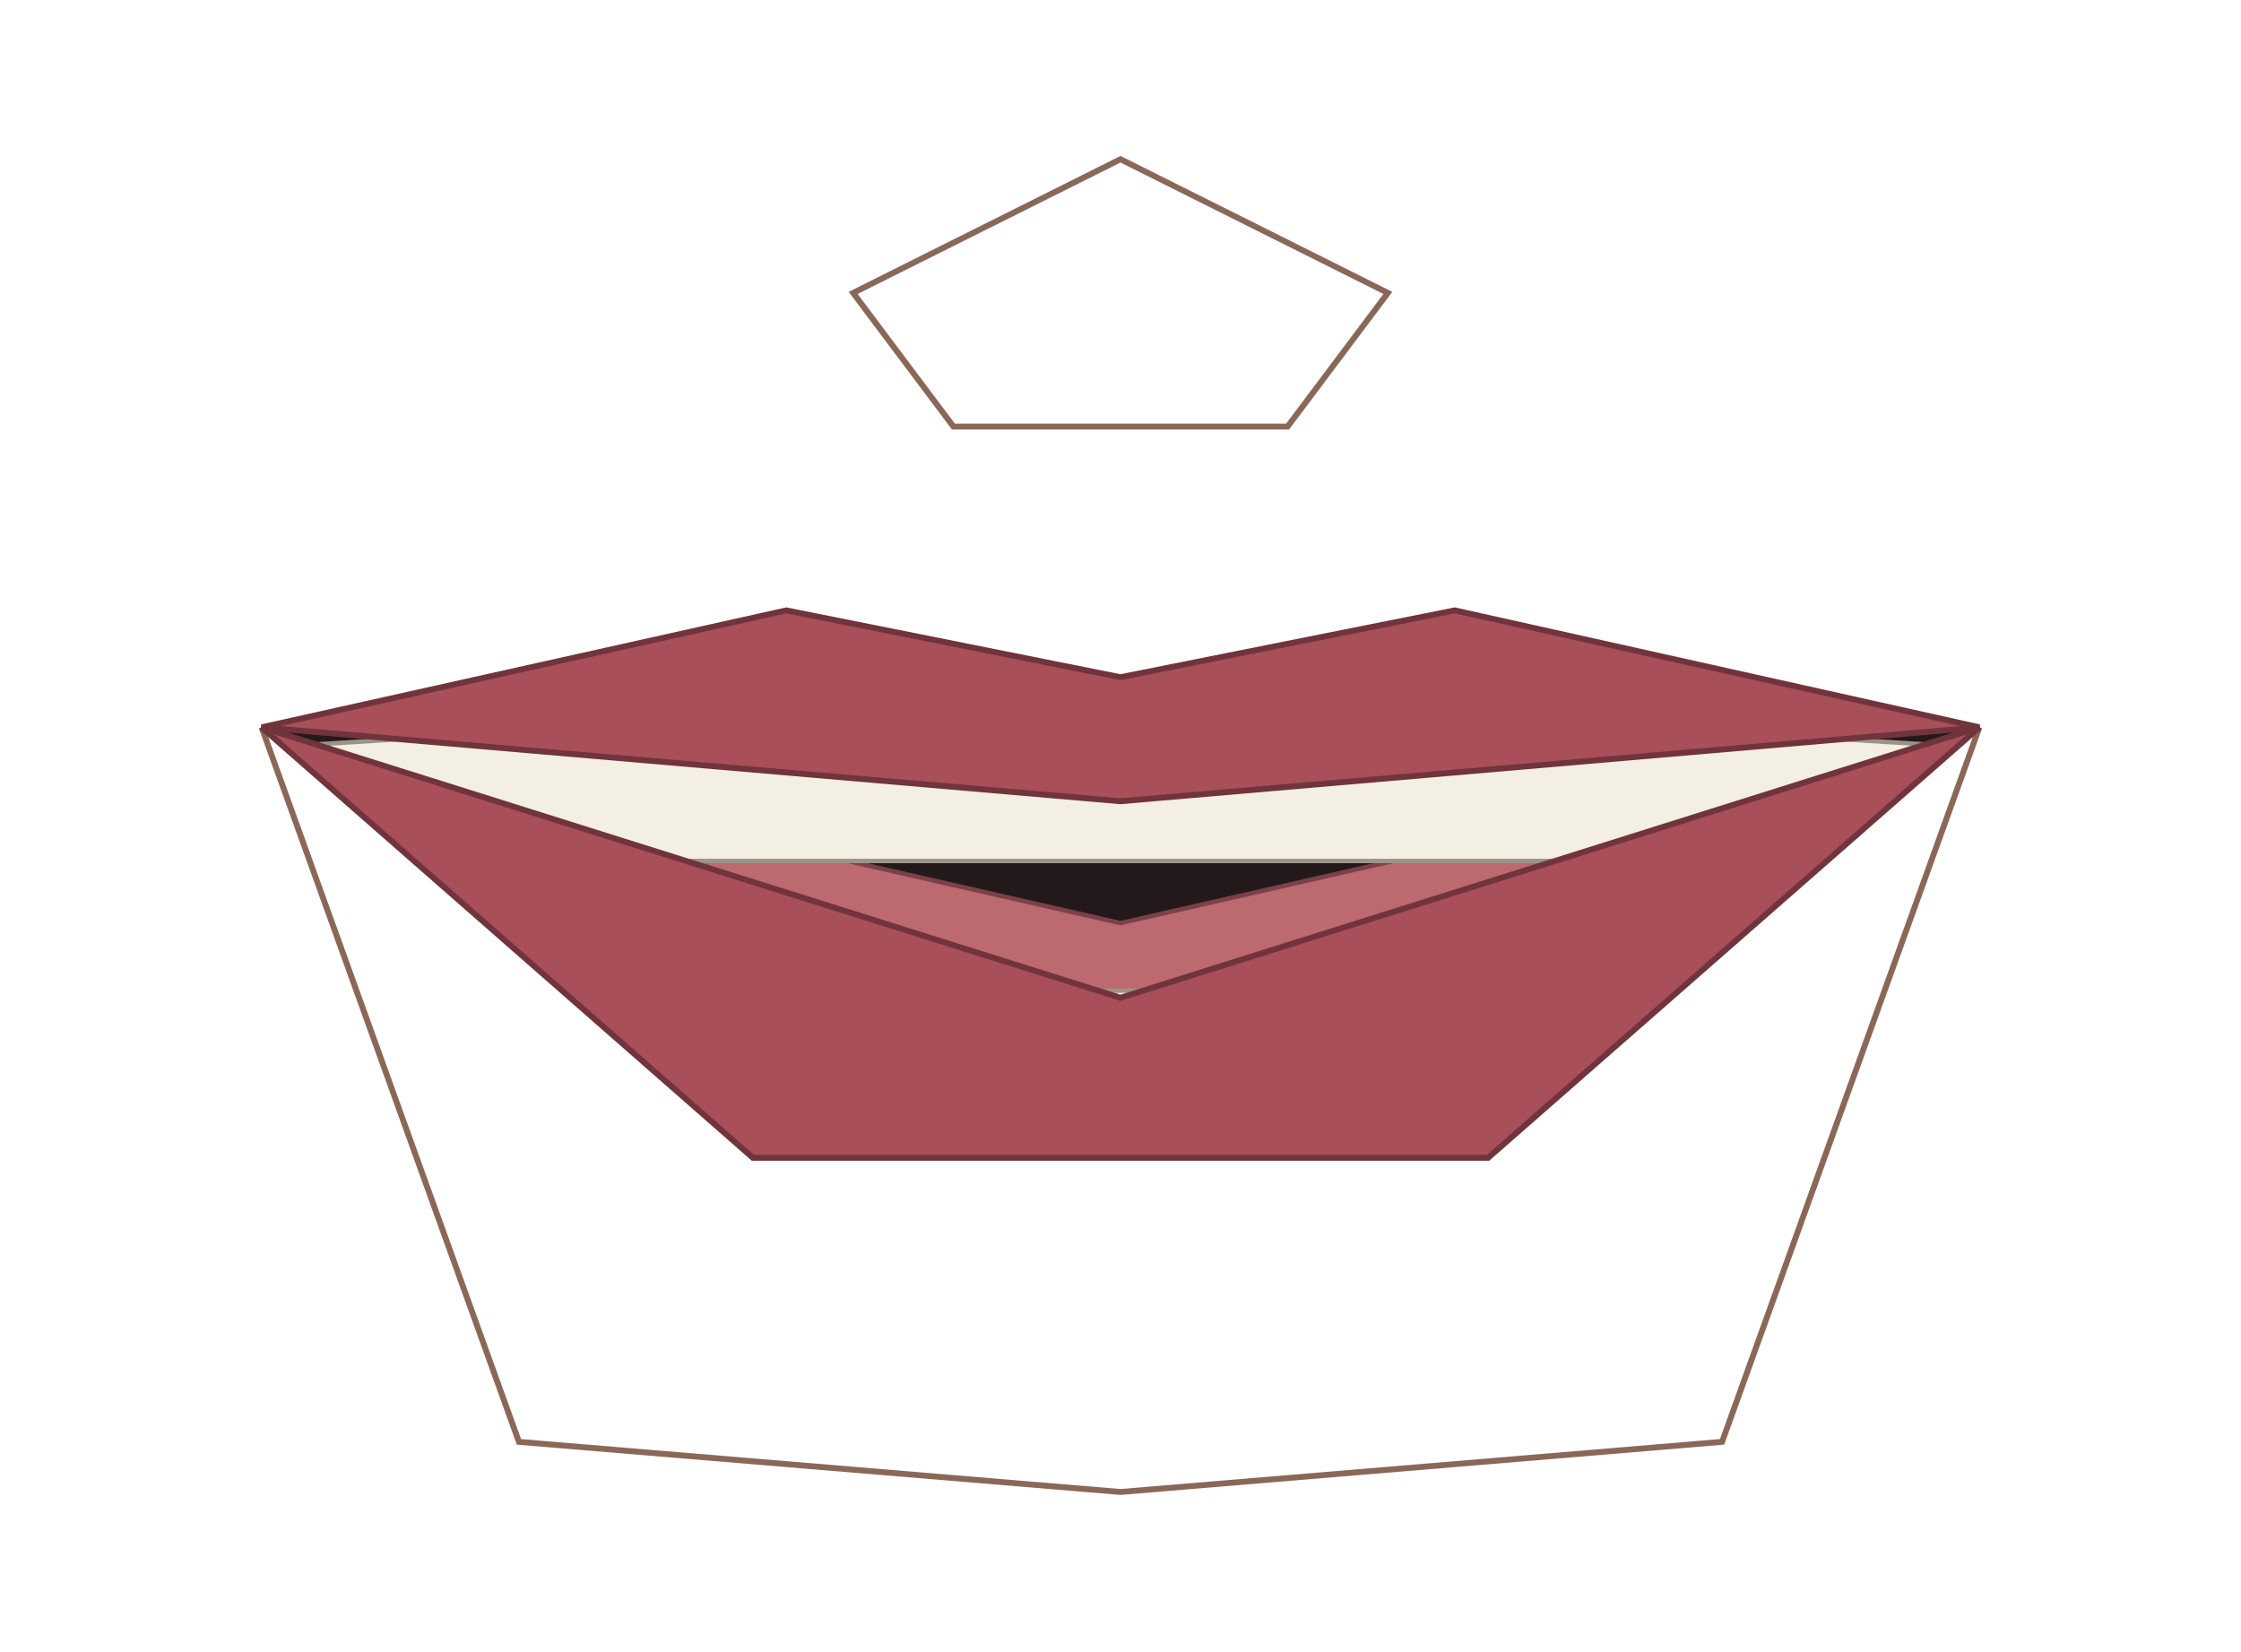
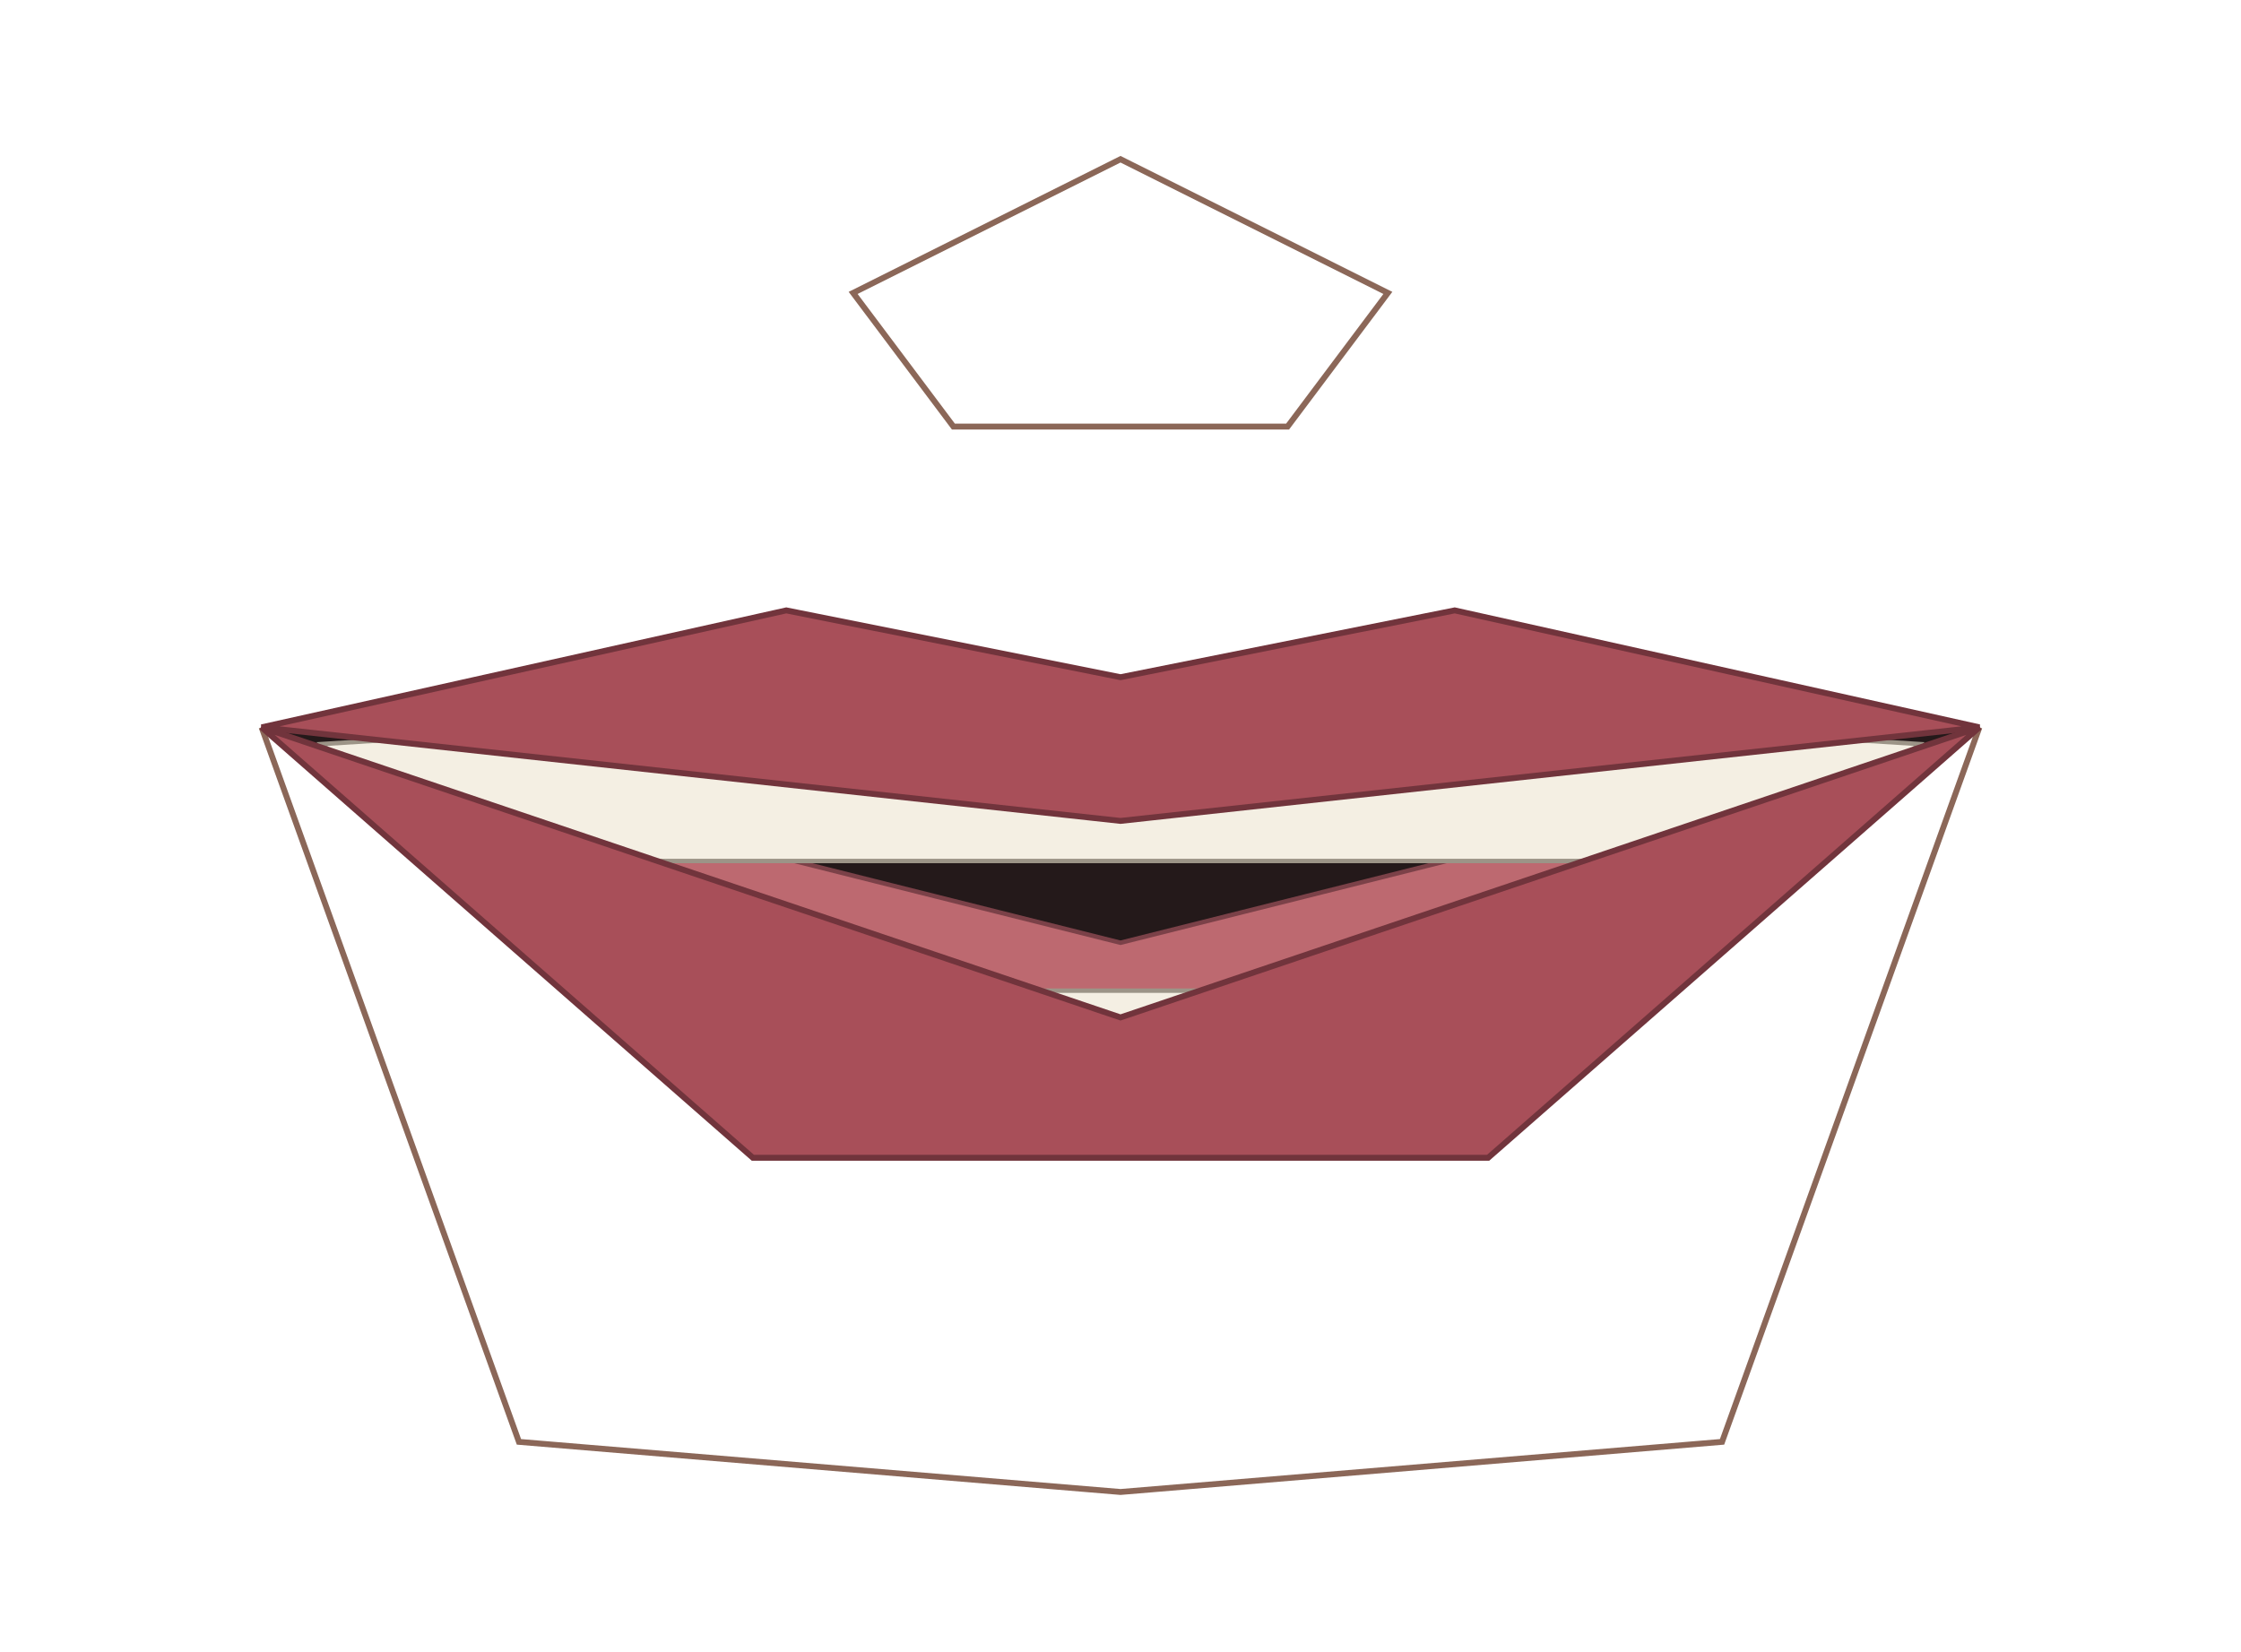
<svg xmlns="http://www.w3.org/2000/svg" viewBox="0 0 760 560" role="img" aria-label="Frontal tract view">
  <style>
.f-nose,.f-chin{fill:none;stroke:#8b6758;stroke-width:2}
.f-upper-lip,.f-lower-lip{fill:#a84f59;stroke:#71343c;stroke-width:2}.f-aperture{fill:#24191a}
.f-upper-teeth,.f-lower-teeth{fill:#f4efe3;stroke:#9c9487;stroke-width:1.5}.f-tongue{fill:#bd6970;stroke:#7b4148;stroke-width:1.5}
.f-label{font:11px ui-monospace,monospace;fill:#8b817d}
</style>
  <defs>
    <clipPath id="f-mouth">
-       <path d="M88.72,246.67 L380.00,271.74 L671.28,246.67 L671.28,246.67 L380.00,338.39 L88.72,246.67 Z" />
+       <path d="M88.72,246.67 L380.00,278.41 L671.28,246.67 L671.28,246.67 L380.00,345.06 L88.72,246.67 Z" />
    </clipPath>
  </defs>
-   <path d="M88.72,246.67 L380.00,271.74 L671.28,246.67 L671.28,246.67 L380.00,338.39 L88.72,246.67 Z" class="f-aperture" />
-   <path d="M130.66,259.53 L151.44,260.97 L172.21,265.71 L192.99,270.44 L213.77,275.18 L234.55,279.91 L255.33,284.65 L276.11,289.39 L296.89,294.12 L317.66,298.86 L338.44,303.60 L359.22,308.33 L380.00,313.07 L400.78,308.33 L421.56,303.60 L442.34,298.86 L463.11,294.12 L483.89,289.39 L504.67,284.65 L525.45,279.91 L546.23,275.18 L567.01,270.44 L587.79,265.71 L608.56,260.97 L629.34,259.53 L561.34,389.52 L198.66,389.52 Z" class="f-tongue" clip-path="url(#f-mouth)" />
+   <path d="M88.72,246.67 L380.00,278.41 L671.28,246.67 L671.28,246.67 L380.00,345.06 L88.72,246.67 Z" class="f-aperture" />
+   <path d="M130.66,260.49 L151.44,262.40 L172.21,267.62 L192.99,272.83 L213.77,278.04 L234.55,283.25 L255.33,288.46 L276.11,293.67 L296.89,298.89 L317.66,304.10 L338.44,309.31 L359.22,314.52 L380.00,319.73 L400.78,314.52 L421.56,309.31 L442.34,304.10 L463.11,298.89 L483.89,293.67 L504.67,288.46 L525.45,283.25 L546.23,278.04 L567.01,272.83 L587.79,267.62 L608.56,262.40 L629.34,260.49 L561.34,389.52 L198.66,389.52 Z" class="f-tongue" clip-path="url(#f-mouth)" />
  <path d="M109.12,252.34 L380.00,235.34 L650.88,252.34 L606.68,292.01 L153.32,292.01 Z" class="f-upper-teeth" clip-path="url(#f-mouth)" />
  <path d="M87.59,364.33 L380.00,387.00 L672.41,364.33 L606.68,335.99 L153.32,335.99 Z" class="f-lower-teeth" clip-path="url(#f-mouth)" />
  <path d="M88.72,246.67 L175.99,489.00 L380.00,506.00 L584.01,489.00 L671.28,246.67" class="f-chin" />
  <path d="M289.33,99.34 L380.00,54.00 L470.67,99.34 L436.67,144.67 L323.33,144.67 Z" class="f-nose" />
-   <path d="M88.72,246.67 L266.66,207.01 L380.00,229.67 L493.34,207.01 L671.28,246.67 L671.28,246.67 L380.00,271.74 L88.72,246.67 Z" class="f-upper-lip" />
-   <path d="M88.72,246.67 L380.00,338.39 L671.28,246.67 L504.67,392.66 L255.33,392.66 Z" class="f-lower-lip" />
+   <path d="M88.72,246.67 L266.66,207.01 L380.00,229.67 L493.34,207.01 L671.28,246.67 L671.28,246.67 L380.00,278.41 L88.72,246.67 Z" class="f-upper-lip" />
+   <path d="M88.72,246.67 L380.00,345.06 L671.28,246.67 L504.67,392.66 L255.33,392.66 Z" class="f-lower-lip" />
</svg>
